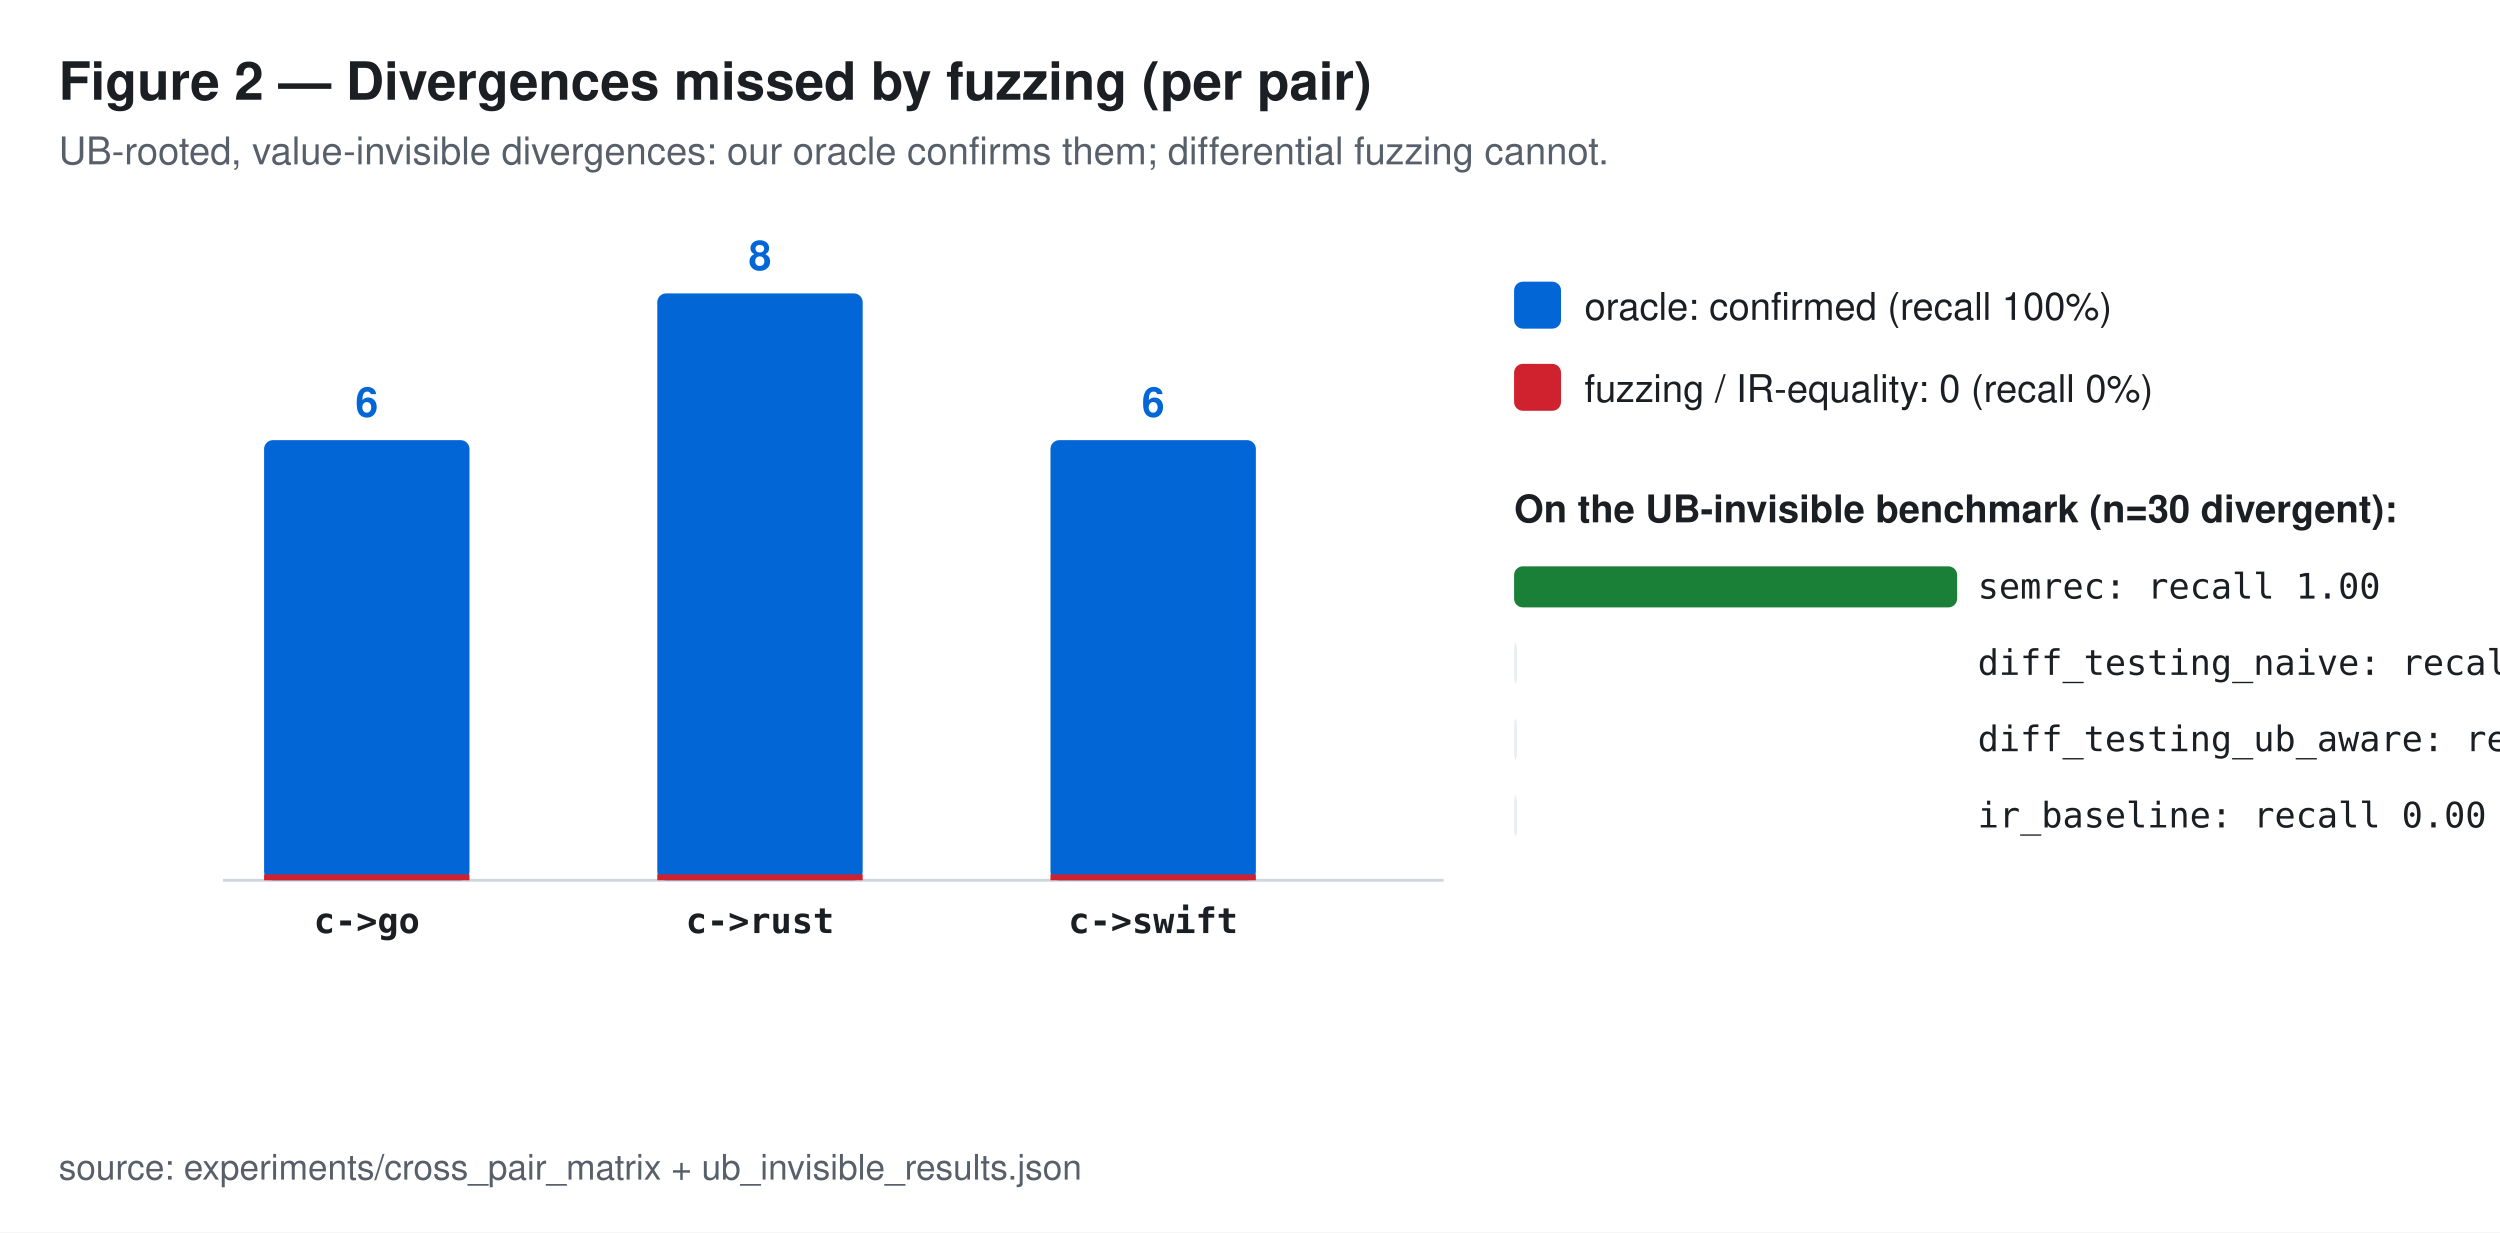
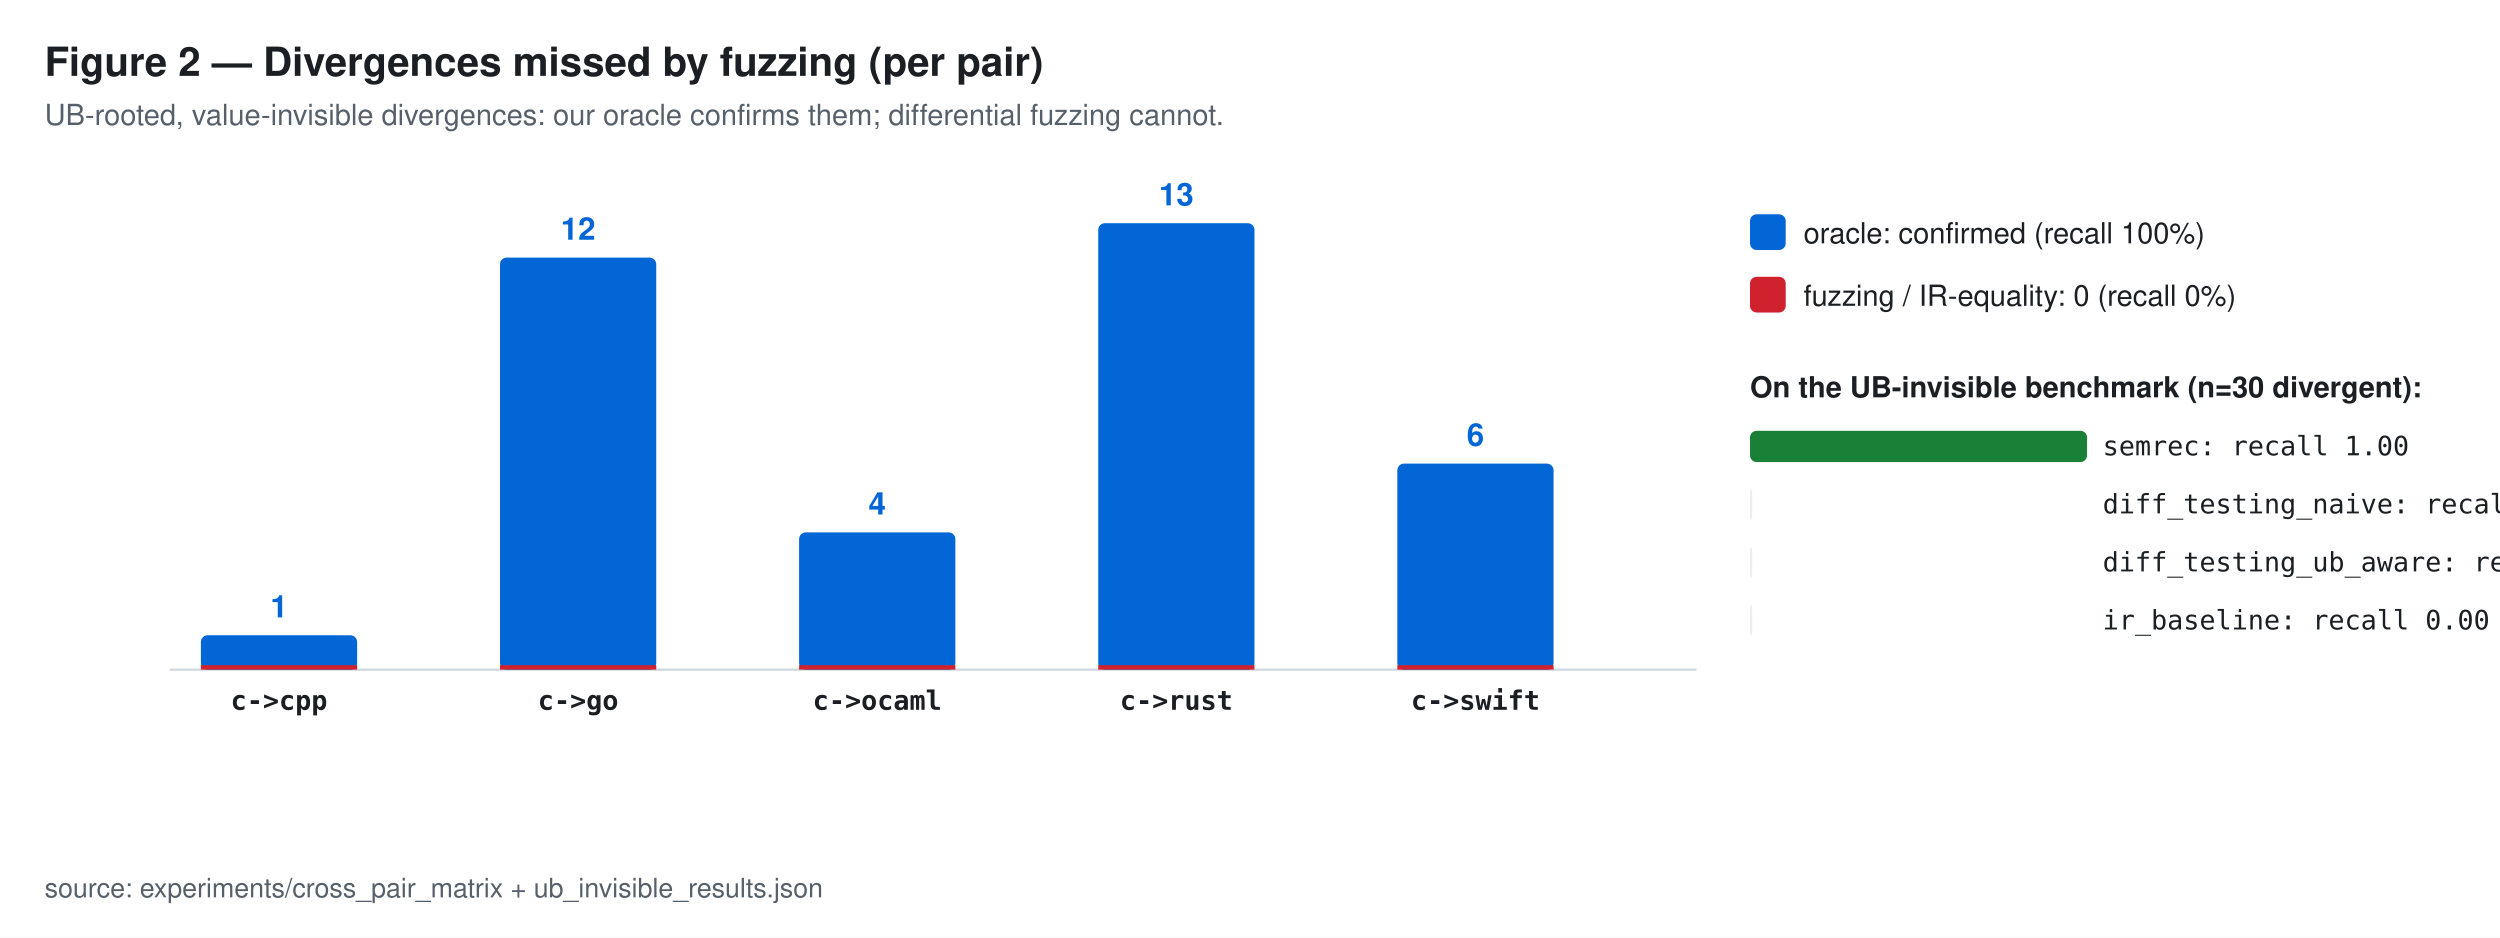
- <svg xmlns="http://www.w3.org/2000/svg" width="852" height="420" viewBox="0 0 852 420" role="img" aria-label="Divergences missed by fuzzing">
-   <rect width="852" height="420" fill="#ffffff" />
+ <svg xmlns="http://www.w3.org/2000/svg" width="1120" height="420" viewBox="0 0 1120 420" role="img" aria-label="Divergences missed by fuzzing">
+   <rect width="1120" height="420" fill="#ffffff" />
  <text x="20.0" y="34.0" font-size="18" font-family="-apple-system,Segoe UI,Helvetica,Arial,sans-serif" font-weight="700" text-anchor="start" fill="#1b1f23">Figure 2 — Divergences missed by fuzzing (per pair)</text>
  <text x="20.0" y="56.0" font-size="13" font-family="-apple-system,Segoe UI,Helvetica,Arial,sans-serif" font-weight="normal" text-anchor="start" fill="#57606a">UB-rooted, value-invisible divergences: our oracle confirms them; differential fuzzing cannot.</text>
-   <line x1="76" y1="300" x2="492" y2="300" stroke="#d0d7de" />
-   <rect x="90.0" y="150.0" width="70.0" height="150.0" rx="3.0" fill="#0366d6" stroke="none" />
-   <text x="125.0" y="142.0" font-size="14" font-family="-apple-system,Segoe UI,Helvetica,Arial,sans-serif" font-weight="700" text-anchor="middle" fill="#0366d6">6</text>
+   <line x1="76" y1="300" x2="760" y2="300" stroke="#d0d7de" />
+   <rect x="90.0" y="284.6" width="70.0" height="15.4" rx="3.0" fill="#0366d6" stroke="none" />
+   <text x="125.0" y="276.6" font-size="14" font-family="-apple-system,Segoe UI,Helvetica,Arial,sans-serif" font-weight="700" text-anchor="middle" fill="#0366d6">1</text>
  <rect x="90.0" y="298.0" width="70.0" height="2.0" rx="0.0" fill="#cf222e" stroke="none" />
-   <text x="125.0" y="318.0" font-size="12" font-family="ui-monospace,Menlo,monospace" font-weight="600" text-anchor="middle" fill="#1b1f23">c-&gt;go</text>
-   <rect x="224.0" y="100.0" width="70.0" height="200.0" rx="3.0" fill="#0366d6" stroke="none" />
-   <text x="259.0" y="92.0" font-size="14" font-family="-apple-system,Segoe UI,Helvetica,Arial,sans-serif" font-weight="700" text-anchor="middle" fill="#0366d6">8</text>
+   <text x="125.0" y="318.0" font-size="12" font-family="ui-monospace,Menlo,monospace" font-weight="600" text-anchor="middle" fill="#1b1f23">c-&gt;cpp</text>
+   <rect x="224.0" y="115.4" width="70.0" height="184.6" rx="3.0" fill="#0366d6" stroke="none" />
+   <text x="259.0" y="107.4" font-size="14" font-family="-apple-system,Segoe UI,Helvetica,Arial,sans-serif" font-weight="700" text-anchor="middle" fill="#0366d6">12</text>
  <rect x="224.0" y="298.0" width="70.0" height="2.0" rx="0.0" fill="#cf222e" stroke="none" />
-   <text x="259.0" y="318.0" font-size="12" font-family="ui-monospace,Menlo,monospace" font-weight="600" text-anchor="middle" fill="#1b1f23">c-&gt;rust</text>
-   <rect x="358.0" y="150.0" width="70.0" height="150.0" rx="3.0" fill="#0366d6" stroke="none" />
-   <text x="393.0" y="142.0" font-size="14" font-family="-apple-system,Segoe UI,Helvetica,Arial,sans-serif" font-weight="700" text-anchor="middle" fill="#0366d6">6</text>
+   <text x="259.0" y="318.0" font-size="12" font-family="ui-monospace,Menlo,monospace" font-weight="600" text-anchor="middle" fill="#1b1f23">c-&gt;go</text>
+   <rect x="358.0" y="238.5" width="70.0" height="61.5" rx="3.0" fill="#0366d6" stroke="none" />
+   <text x="393.0" y="230.5" font-size="14" font-family="-apple-system,Segoe UI,Helvetica,Arial,sans-serif" font-weight="700" text-anchor="middle" fill="#0366d6">4</text>
  <rect x="358.0" y="298.0" width="70.0" height="2.0" rx="0.0" fill="#cf222e" stroke="none" />
-   <text x="393.0" y="318.0" font-size="12" font-family="ui-monospace,Menlo,monospace" font-weight="600" text-anchor="middle" fill="#1b1f23">c-&gt;swift</text>
-   <rect x="516.0" y="96.0" width="16.0" height="16.0" rx="3.0" fill="#0366d6" stroke="none" />
-   <text x="540.0" y="109.0" font-size="13" font-family="-apple-system,Segoe UI,Helvetica,Arial,sans-serif" font-weight="normal" text-anchor="start" fill="#1b1f23">oracle: confirmed (recall 100%)</text>
-   <rect x="516.0" y="124.0" width="16.0" height="16.0" rx="3.0" fill="#cf222e" stroke="none" />
-   <text x="540.0" y="137.0" font-size="13" font-family="-apple-system,Segoe UI,Helvetica,Arial,sans-serif" font-weight="normal" text-anchor="start" fill="#1b1f23">fuzzing / IR-equality: 0 (recall 0%)</text>
-   <text x="516.0" y="178.0" font-size="13" font-family="-apple-system,Segoe UI,Helvetica,Arial,sans-serif" font-weight="600" text-anchor="start" fill="#1b1f23">On the UB-invisible benchmark (n=30 divergent):</text>
-   <rect x="516.0" y="193.0" width="151.0" height="14.0" rx="3.0" fill="#1a7f37" stroke="none" />
-   <text x="674.0" y="204.0" font-size="12" font-family="ui-monospace,Menlo,monospace" font-weight="normal" text-anchor="start" fill="#1b1f23">semrec: recall 1.00</text>
-   <rect x="516.0" y="219.0" width="1.0" height="14.0" rx="3.0" fill="#eaeef2" stroke="none" />
-   <text x="674.0" y="230.0" font-size="12" font-family="ui-monospace,Menlo,monospace" font-weight="normal" text-anchor="start" fill="#1b1f23">diff_testing_naive: recall 0.00</text>
-   <rect x="516.0" y="245.0" width="1.0" height="14.0" rx="3.0" fill="#eaeef2" stroke="none" />
-   <text x="674.0" y="256.0" font-size="12" font-family="ui-monospace,Menlo,monospace" font-weight="normal" text-anchor="start" fill="#1b1f23">diff_testing_ub_aware: recall 0.00</text>
-   <rect x="516.0" y="271.0" width="1.0" height="14.0" rx="3.0" fill="#eaeef2" stroke="none" />
-   <text x="674.0" y="282.0" font-size="12" font-family="ui-monospace,Menlo,monospace" font-weight="normal" text-anchor="start" fill="#1b1f23">ir_baseline: recall 0.00</text>
+   <text x="393.0" y="318.0" font-size="12" font-family="ui-monospace,Menlo,monospace" font-weight="600" text-anchor="middle" fill="#1b1f23">c-&gt;ocaml</text>
+   <rect x="492.0" y="100.0" width="70.0" height="200.0" rx="3.0" fill="#0366d6" stroke="none" />
+   <text x="527.0" y="92.0" font-size="14" font-family="-apple-system,Segoe UI,Helvetica,Arial,sans-serif" font-weight="700" text-anchor="middle" fill="#0366d6">13</text>
+   <rect x="492.0" y="298.0" width="70.0" height="2.0" rx="0.0" fill="#cf222e" stroke="none" />
+   <text x="527.0" y="318.0" font-size="12" font-family="ui-monospace,Menlo,monospace" font-weight="600" text-anchor="middle" fill="#1b1f23">c-&gt;rust</text>
+   <rect x="626.0" y="207.7" width="70.0" height="92.3" rx="3.0" fill="#0366d6" stroke="none" />
+   <text x="661.0" y="199.7" font-size="14" font-family="-apple-system,Segoe UI,Helvetica,Arial,sans-serif" font-weight="700" text-anchor="middle" fill="#0366d6">6</text>
+   <rect x="626.0" y="298.0" width="70.0" height="2.0" rx="0.0" fill="#cf222e" stroke="none" />
+   <text x="661.0" y="318.0" font-size="12" font-family="ui-monospace,Menlo,monospace" font-weight="600" text-anchor="middle" fill="#1b1f23">c-&gt;swift</text>
+   <rect x="784.0" y="96.0" width="16.0" height="16.0" rx="3.0" fill="#0366d6" stroke="none" />
+   <text x="808.0" y="109.0" font-size="13" font-family="-apple-system,Segoe UI,Helvetica,Arial,sans-serif" font-weight="normal" text-anchor="start" fill="#1b1f23">oracle: confirmed (recall 100%)</text>
+   <rect x="784.0" y="124.0" width="16.0" height="16.0" rx="3.0" fill="#cf222e" stroke="none" />
+   <text x="808.0" y="137.0" font-size="13" font-family="-apple-system,Segoe UI,Helvetica,Arial,sans-serif" font-weight="normal" text-anchor="start" fill="#1b1f23">fuzzing / IR-equality: 0 (recall 0%)</text>
+   <text x="784.0" y="178.0" font-size="13" font-family="-apple-system,Segoe UI,Helvetica,Arial,sans-serif" font-weight="600" text-anchor="start" fill="#1b1f23">On the UB-invisible benchmark (n=30 divergent):</text>
+   <rect x="784.0" y="193.0" width="151.0" height="14.0" rx="3.0" fill="#1a7f37" stroke="none" />
+   <text x="942.0" y="204.0" font-size="12" font-family="ui-monospace,Menlo,monospace" font-weight="normal" text-anchor="start" fill="#1b1f23">semrec: recall 1.00</text>
+   <rect x="784.0" y="219.0" width="1.0" height="14.0" rx="3.0" fill="#eaeef2" stroke="none" />
+   <text x="942.0" y="230.0" font-size="12" font-family="ui-monospace,Menlo,monospace" font-weight="normal" text-anchor="start" fill="#1b1f23">diff_testing_naive: recall 0.00</text>
+   <rect x="784.0" y="245.0" width="1.0" height="14.0" rx="3.0" fill="#eaeef2" stroke="none" />
+   <text x="942.0" y="256.0" font-size="12" font-family="ui-monospace,Menlo,monospace" font-weight="normal" text-anchor="start" fill="#1b1f23">diff_testing_ub_aware: recall 0.00</text>
+   <rect x="784.0" y="271.0" width="1.0" height="14.0" rx="3.0" fill="#eaeef2" stroke="none" />
+   <text x="942.0" y="282.0" font-size="12" font-family="ui-monospace,Menlo,monospace" font-weight="normal" text-anchor="start" fill="#1b1f23">ir_baseline: recall 0.00</text>
  <text x="20.0" y="402.0" font-size="12" font-family="-apple-system,Segoe UI,Helvetica,Arial,sans-serif" font-weight="normal" text-anchor="start" fill="#57606a">source: experiments/cross_pair_matrix + ub_invisible_results.json</text>
</svg>
